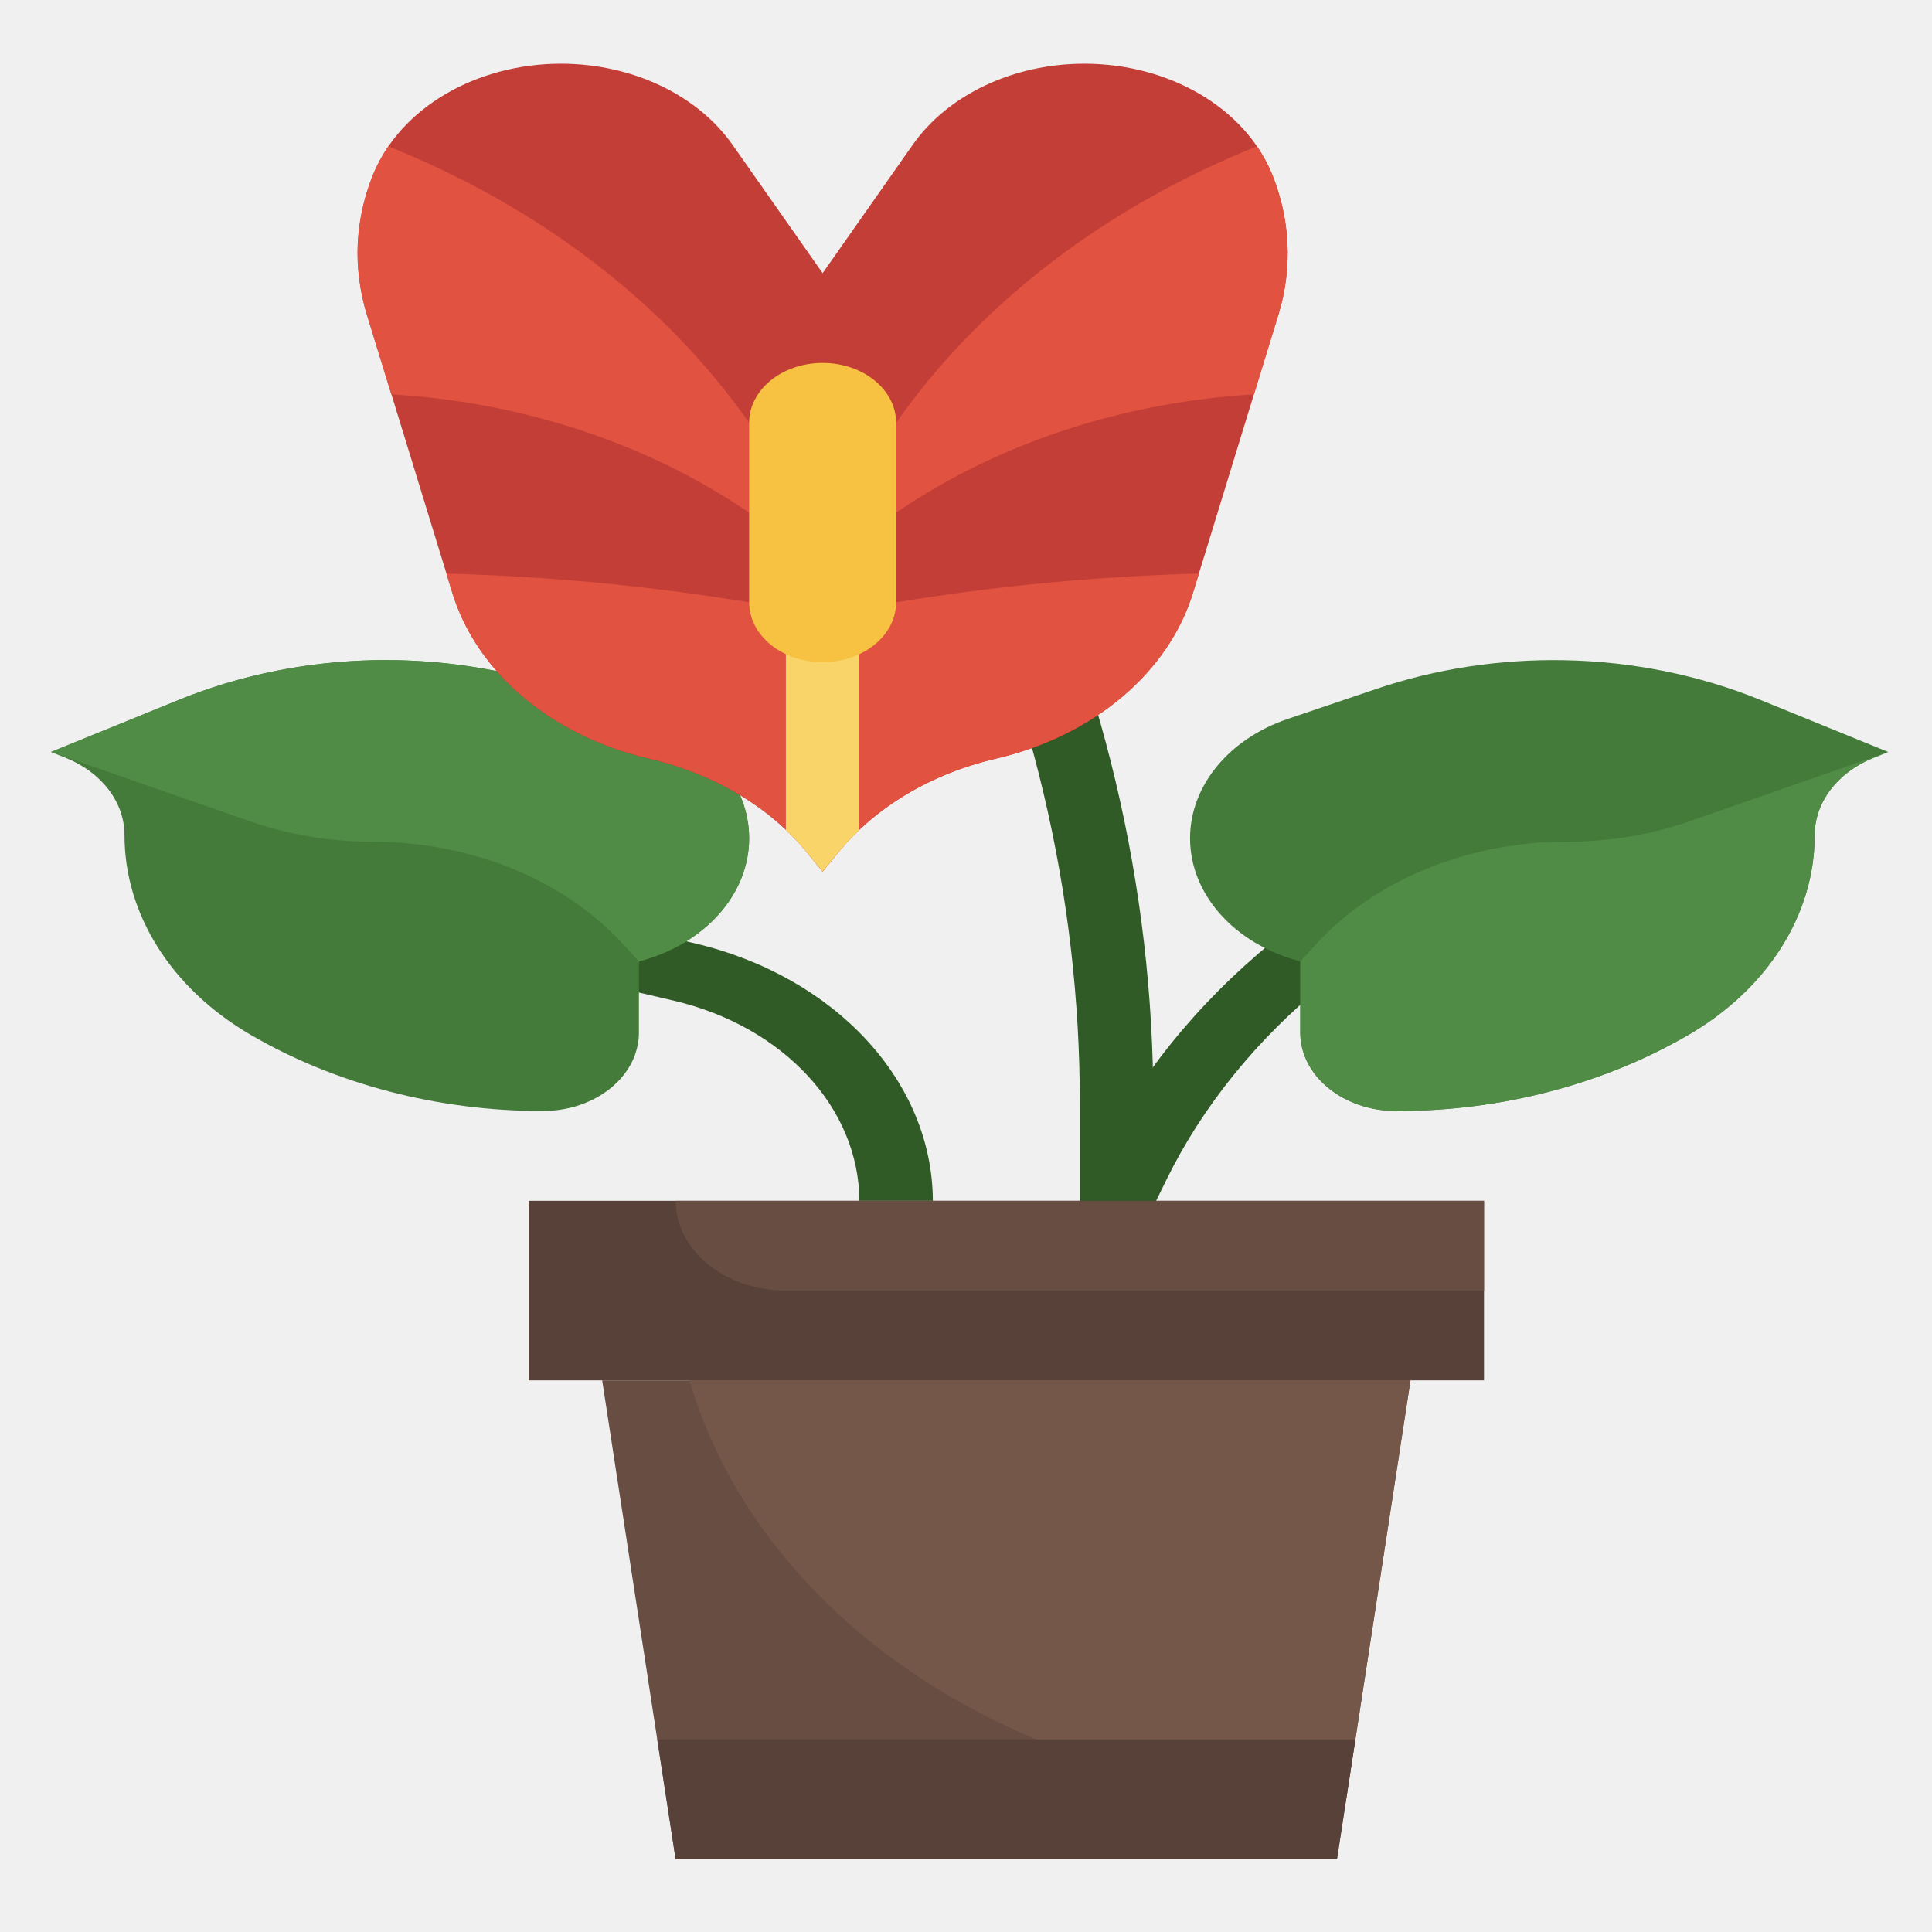
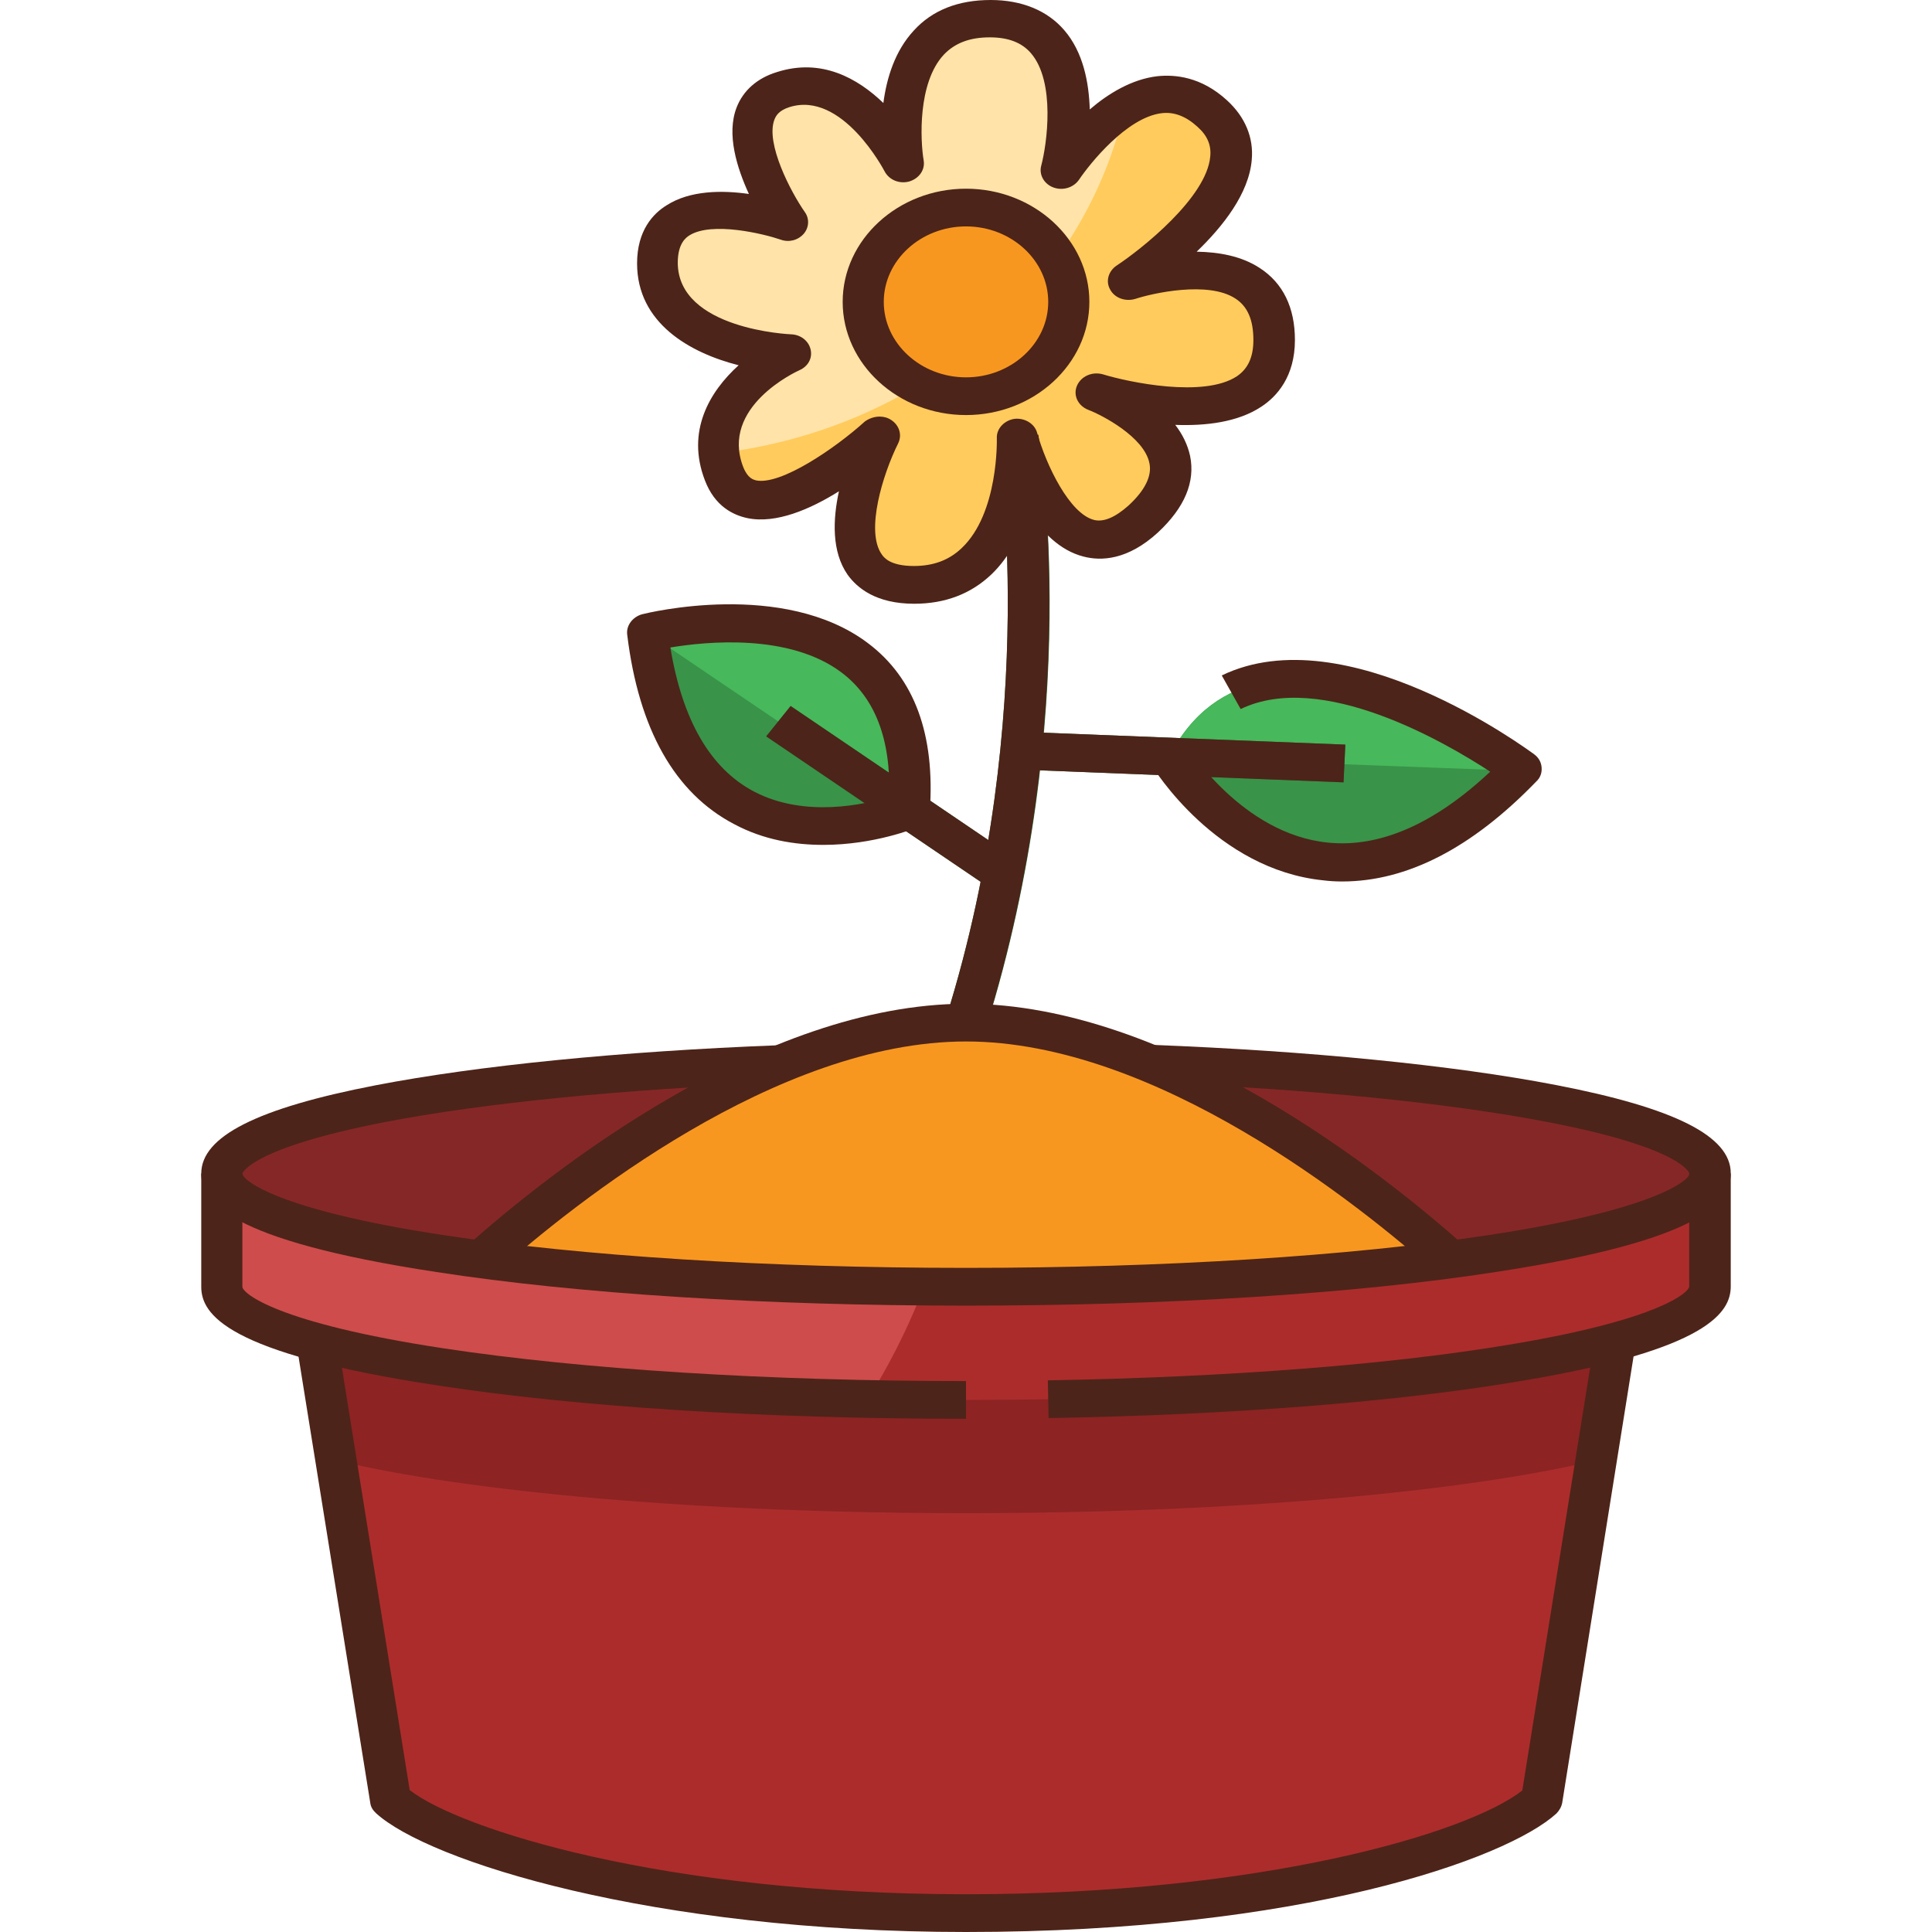
- <svg xmlns="http://www.w3.org/2000/svg" width="64" height="64" fill="none" version="1.1" id="svg55">
-   <style id="style2">.B{fill-rule:evenodd}.C{fill:#633001}.D{fill:#fedc90}.E{fill:#d1884f}</style>
-   <defs id="defs53">
-     <linearGradient id="A" x1="25.691" x2="25.691" y1="9.655" y2="40.261" gradientUnits="userSpaceOnUse">
-       <stop stop-color="#9f4a08" id="stop46" />
-       <stop offset=".37" stop-color="#7d3900" id="stop48" />
-       <stop offset="1" stop-color="#8d4104" id="stop50" />
-     </linearGradient>
-   </defs>
-   <g id="Layer_9" data-name="Layer 9" transform="matrix(1.217178,0,0,0.9912628,-6.830524,0.1278799)">
-     <path d="m 31,40 h -2 a 6.984,6.984 0 0 0 -5.044,-6.687 l -1.23,-0.352 0.548,-1.922 1.231,0.351 A 8.991,8.991 0 0 1 31,40 Z" fill="#305b26" id="path75" />
-     <path d="m 23,32 v 2.382 A 2.618,2.618 0 0 1 21.553,36.724 2.631,2.631 0 0 1 20.382,37 13.671,13.671 0 0 1 12.434,34.453 8.2,8.2 0 0 1 9,27.78 2.88,2.88 0 0 0 7.408,25.2 L 7,25 10.483,23.258 a 12.6,12.6 0 0 1 5.33,-1.324 12.578,12.578 0 0 1 5.118,0.96 l 2.4,1 a 4.322,4.322 0 0 1 2.669,3.991 4.322,4.322 0 0 1 -2.956,4.1 z" fill="#447b3b" id="path77" />
-     <path d="m 23.336,23.893 -2.4,-1 A 12.569,12.569 0 0 0 10.488,23.257 L 7,25 12.4,27.312 A 8.5,8.5 0 0 0 15.746,28 8.507,8.507 0 0 1 22.552,31.4 L 23,32 23.044,31.985 A 4.321,4.321 0 0 0 26,27.885 4.322,4.322 0 0 0 23.336,23.893 Z" fill="#508c45" id="path79" />
-     <path d="m 36.929,40.371 -1.858,-0.742 0.425,-1.061 a 21.542,21.542 0 0 1 4.746,-7.224 l 0.405,-0.541 a 9.583,9.583 0 0 1 1.483,-1.568 l 1.287,1.53 A 7.5,7.5 0 0 0 42.248,32 L 41.8,32.6 a 0.951,0.951 0 0 1 -0.093,0.107 19.568,19.568 0 0 0 -4.354,6.6 z" fill="#305b26" id="path81" />
-     <path d="m 41,32 v 2.382 A 2.618,2.618 0 0 0 42.447,36.724 2.631,2.631 0 0 0 43.618,37 13.671,13.671 0 0 0 51.566,34.453 8.2,8.2 0 0 0 55,27.78 2.88,2.88 0 0 1 56.592,25.2 L 57,25 53.517,23.258 a 12.6,12.6 0 0 0 -5.33,-1.324 12.578,12.578 0 0 0 -5.118,0.96 l -2.405,1 A 4.322,4.322 0 0 0 38,27.885 a 4.322,4.322 0 0 0 2.956,4.1 z" fill="#447b3b" id="path83" />
-     <path d="M 51.605,27.312 A 8.5,8.5 0 0 1 48.254,28 8.507,8.507 0 0 0 41.448,31.4 L 41,32 v 2.382 A 2.617,2.617 0 0 0 43.618,37 13.678,13.678 0 0 0 51.566,34.453 8.2,8.2 0 0 0 55,27.78 2.88,2.88 0 0 1 56.592,25.2 L 57,25 Z" fill="#508c45" id="path85" />
-     <path d="m 37,45 h -2 v -8.229 a 54.674,54.674 0 0 0 -3.929,-20.4 l 1.858,-0.744 A 56.694,56.694 0 0 1 37,36.771 Z" fill="#305b26" id="path87" />
-     <path d="m 28,29 0.43,-0.645 a 7.7,7.7 0 0 1 4.293,-3.133 7.7,7.7 0 0 0 5.356,-5.538 l 2.328,-9.31 A 8.4,8.4 0 0 0 40.226,5.679 5.38,5.38 0 0 0 35.122,2 5.381,5.381 0 0 0 30.451,4.711 L 28,9 25.549,4.711 A 5.381,5.381 0 0 0 20.878,2 a 5.38,5.38 0 0 0 -5.1,3.679 8.4,8.4 0 0 0 -0.181,4.7 l 2.328,9.31 a 7.7,7.7 0 0 0 5.356,5.538 7.7,7.7 0 0 1 4.293,3.133 z" fill="#c33e37" id="path89" />
-     <g fill="#e15240" id="g97">
-       <path d="m 38.24,19.04 -0.16,0.64 a 7.71,7.71 0 0 1 -5.36,5.54 7.7,7.7 0 0 0 -4.29,3.13 L 28,29 27.57,28.35 A 7.7,7.7 0 0 0 23.28,25.22 7.7,7.7 0 0 1 17.92,19.68 L 17.76,19.04 A 49.665,49.665 0 0 1 26,20 a 2.006,2.006 0 0 0 2,2 2.015,2.015 0 0 0 2,-2 49.665,49.665 0 0 1 8.24,-0.96 z" id="path91" />
-       <path d="m 26,14 v 3 l -0.31,-0.25 a 17.067,17.067 0 0 0 -9.43,-3.7 L 15.59,10.37 A 8.763,8.763 0 0 1 15.34,8.33 8.549,8.549 0 0 1 15.77,5.68 5.853,5.853 0 0 1 16.18,4.76 23.04,23.04 0 0 1 26,14 Z" id="path93" />
-       <path d="m 40.41,10.37 -0.67,2.68 a 17.067,17.067 0 0 0 -9.43,3.7 L 30,17 v -3 a 23.04,23.04 0 0 1 9.82,-9.24 5.853,5.853 0 0 1 0.41,0.92 8.5,8.5 0 0 1 0.18,4.69 z" id="path95" />
-     </g>
-     <path d="M 29,27.615 V 20 h -2 v 7.615 a 7.651,7.651 0 0 1 0.57,0.74 L 28,29 28.43,28.355 A 7.651,7.651 0 0 1 29,27.615 Z" fill="#f9d468" id="path99" />
-     <rect fill="#f7c242" height="10" rx="2" width="4" x="26" y="12" id="rect101" />
-     <path d="m 44,46 -2.001,16 h -18 L 22,46" fill="#684d42" id="path103" />
-     <path d="m 24.375,46 a 18.259,18.259 0 0 0 17.748,14 h 0.126 L 44,46 Z" fill="#745749" id="path105" />
-     <path d="m 20,40 h 26 v 6 H 20 Z" fill="#574138" id="path107" />
-     <path d="m 23.499,58 0.5,4 h 18 l 0.5,-4 z" fill="#574138" id="path109" />
-     <path d="M 27,43 H 46 V 40 H 24 a 3,3 0 0 0 3,3 z" fill="#684d42" id="path111" />
-   </g>
+ <svg xmlns="http://www.w3.org/2000/svg" width="48" height="48" viewBox="0 0 48 48" fill="none">
+   <rect width="48" height="48" fill="white" />
+   <path d="M16.083 15.722C16.083 15.722 23.04 13.978 22.59 20.128C22.59 20.128 16.911 22.472 16.083 15.722Z" fill="#399349" />
+   <path d="M37.79 19.125C37.79 19.125 31.355 14.316 29.056 18.788C29.046 18.788 32.529 24.516 37.79 19.125Z" fill="#399349" />
+   <path d="M16.083 15.722L22.59 20.128C23.04 13.969 16.083 15.722 16.083 15.722Z" fill="#47B85B" />
+   <path d="M37.76 19.153C37.77 19.144 37.78 19.134 37.79 19.125C37.79 19.125 31.355 14.316 29.056 18.788C29.056 18.788 29.067 18.797 29.077 18.825L37.76 19.153Z" fill="#47B85B" />
+   <path d="M19.643 17.541L25.211 21.317L24.604 22.071L19.036 18.295L19.643 17.541Z" fill="#2B6E37" />
+   <path d="M25.27 18.178L33.424 18.5L33.38 19.437L25.227 19.115L25.27 18.178Z" fill="#2B6E37" />
+   <path d="M24.347 25.988L23.367 25.725L23.51 25.275C25.869 17.719 24.797 11.006 24.787 10.941L24.705 10.481L25.716 10.341L25.798 10.8C25.849 11.081 26.922 17.775 24.501 25.528L24.347 25.988Z" fill="#2B6E37" />
+   <path d="M40.344 31.969H7.656L9.699 44.719C10.823 45.75 16.104 47.531 24 47.531C31.896 47.531 37.075 45.844 38.301 44.719L40.344 31.969Z" fill="#AC2C2C" />
+   <path d="M8.351 36.281C11.619 37.069 17.411 37.594 24 37.594C30.589 37.594 36.381 37.069 39.65 36.281L40.344 31.969H7.656L8.351 36.281Z" fill="#8D2323" />
+   <path d="M24 26.344C13.785 26.344 5.511 27.6 5.511 29.156V31.969C5.511 33.525 13.785 34.781 24 34.781C34.215 34.781 42.489 33.525 42.489 31.969V29.156C42.489 27.6 34.215 26.344 24 26.344Z" fill="#AC2C2C" />
+   <path fill-rule="evenodd" clip-rule="evenodd" d="M24 26.344C13.785 26.344 5.511 27.6 5.511 29.156V31.969C5.511 33.394 12.508 34.575 21.569 34.753C23.111 32.278 24 29.409 24 26.344Z" fill="#CE4C4C" />
+   <path d="M24 31.969C34.211 31.969 42.489 30.71 42.489 29.156C42.489 27.603 34.211 26.344 24 26.344C13.789 26.344 5.511 27.603 5.511 29.156C5.511 30.71 13.789 31.969 24 31.969Z" fill="#862727" />
+   <path d="M16.339 6.544C16.339 8.681 19.648 8.794 19.648 8.794C19.648 8.794 17.258 9.863 17.994 11.775C18.729 13.688 21.855 10.819 21.855 10.819C21.855 10.819 20.016 14.531 22.713 14.531C25.41 14.531 25.287 10.875 25.287 10.875C25.287 10.875 26.36 14.784 28.413 12.9C30.466 11.016 27.248 9.75 27.248 9.75C27.248 9.75 31.661 11.1 31.661 8.456C31.661 5.812 28.045 6.994 28.045 6.994C28.045 6.994 31.906 4.463 30.129 2.831C28.352 1.2 26.39 4.237 26.39 4.237C26.39 4.237 27.371 0.469 24.613 0.469C21.855 0.469 22.468 4.069 22.468 4.069C22.468 4.069 21.242 1.669 19.464 2.231C17.687 2.794 19.587 5.531 19.587 5.531C19.587 5.531 16.339 4.406 16.339 6.544V6.544Z" fill="#FFE3A8" />
+   <path d="M36.033 31.294C32.806 31.716 28.597 31.969 24 31.969C19.403 31.969 15.195 31.716 11.967 31.294C13.264 30.141 16.134 27.788 19.414 26.438C20.905 25.819 22.468 25.416 24.01 25.416C25.553 25.416 27.116 25.828 28.607 26.438C31.866 27.788 34.746 30.141 36.033 31.294Z" fill="#F89720" />
+   <path d="M28.045 6.994C28.045 6.994 31.907 4.462 30.129 2.831C29.383 2.147 28.597 2.287 27.943 2.681C26.932 7.181 22.887 10.659 17.861 11.259C17.881 11.428 17.922 11.597 17.994 11.784C18.729 13.697 21.855 10.828 21.855 10.828C21.855 10.828 20.016 14.541 22.713 14.541C25.41 14.541 25.287 10.884 25.287 10.884C25.287 10.884 26.36 14.794 28.413 12.909C30.466 11.025 27.248 9.759 27.248 9.759C27.248 9.759 31.661 11.1 31.661 8.456C31.661 5.812 28.045 6.994 28.045 6.994V6.994Z" fill="#FFCB5C" />
+   <path d="M24 9.844C25.41 9.844 26.554 8.794 26.554 7.5C26.554 6.206 25.41 5.156 24 5.156C22.59 5.156 21.446 6.206 21.446 7.5C21.446 8.794 22.59 9.844 24 9.844Z" fill="#F89720" />
+   <path d="M24 10.312C22.315 10.312 20.936 9.047 20.936 7.5C20.936 5.953 22.315 4.688 24 4.688C25.686 4.688 27.065 5.953 27.065 7.5C27.065 9.047 25.686 10.312 24 10.312ZM24 5.625C22.876 5.625 21.957 6.469 21.957 7.5C21.957 8.531 22.876 9.375 24 9.375C25.124 9.375 26.043 8.531 26.043 7.5C26.043 6.469 25.124 5.625 24 5.625Z" fill="#4D2419" />
+   <path d="M22.713 15C21.763 15 21.293 14.606 21.058 14.278C20.66 13.706 20.69 12.909 20.843 12.206C20.139 12.647 19.281 13.022 18.566 12.872C18.218 12.797 17.759 12.581 17.513 11.934C17.044 10.716 17.626 9.731 18.351 9.075C17.135 8.766 15.828 8.025 15.828 6.544C15.828 5.728 16.226 5.306 16.563 5.1C17.146 4.725 17.953 4.725 18.606 4.819C18.31 4.172 18.044 3.337 18.3 2.672C18.463 2.25 18.811 1.941 19.301 1.791C20.414 1.434 21.313 1.95 21.947 2.559C22.028 1.941 22.233 1.266 22.703 0.759C23.162 0.253 23.806 0 24.613 0C25.389 0 26.023 0.263 26.441 0.75C26.911 1.294 27.054 2.044 27.075 2.719C27.534 2.325 28.117 1.969 28.75 1.894C29.189 1.847 29.843 1.903 30.486 2.494C30.936 2.906 31.151 3.422 31.099 3.975C31.028 4.809 30.384 5.625 29.731 6.253C30.272 6.263 30.834 6.356 31.294 6.656C31.876 7.031 32.172 7.641 32.172 8.447C32.172 9.356 31.723 9.853 31.334 10.106C30.752 10.491 29.955 10.584 29.199 10.556C29.373 10.781 29.506 11.044 29.567 11.325C29.7 11.972 29.434 12.609 28.77 13.228C28.014 13.922 27.351 13.941 26.921 13.828C26.329 13.678 25.88 13.209 25.542 12.684C25.369 13.247 25.093 13.828 24.633 14.269C24.122 14.756 23.479 15 22.713 15V15ZM21.855 10.35C21.957 10.35 22.059 10.378 22.141 10.434C22.345 10.566 22.417 10.809 22.314 11.016C21.936 11.775 21.497 13.191 21.906 13.772C21.957 13.847 22.11 14.062 22.703 14.062C23.183 14.062 23.571 13.922 23.888 13.622C24.817 12.75 24.766 10.903 24.766 10.884C24.756 10.65 24.95 10.444 25.205 10.406C25.461 10.378 25.706 10.528 25.767 10.753C25.992 11.559 26.574 12.769 27.187 12.919C27.422 12.975 27.708 12.853 28.035 12.562C28.444 12.188 28.627 11.822 28.556 11.503C28.423 10.856 27.381 10.312 27.034 10.181C26.778 10.078 26.656 9.816 26.758 9.581C26.86 9.347 27.136 9.225 27.401 9.3C28.045 9.497 29.914 9.891 30.732 9.347C31.008 9.159 31.14 8.869 31.14 8.447C31.14 7.95 30.997 7.612 30.691 7.416C30.017 6.975 28.638 7.284 28.209 7.425C27.963 7.5 27.698 7.406 27.585 7.2C27.463 6.994 27.534 6.741 27.739 6.6C28.352 6.197 29.976 4.912 30.068 3.891C30.098 3.609 29.996 3.366 29.751 3.15C29.465 2.888 29.169 2.775 28.862 2.812C27.994 2.916 27.075 4.069 26.809 4.463C26.676 4.659 26.411 4.744 26.176 4.659C25.941 4.575 25.808 4.341 25.869 4.116C26.012 3.581 26.227 2.034 25.614 1.322C25.389 1.059 25.052 0.928 24.592 0.928C24.092 0.928 23.724 1.069 23.448 1.359C22.794 2.062 22.866 3.497 22.948 3.984C22.989 4.219 22.835 4.434 22.59 4.509C22.345 4.575 22.09 4.472 21.977 4.256C21.967 4.237 20.925 2.241 19.608 2.663C19.352 2.747 19.281 2.869 19.24 2.972C19.015 3.562 19.648 4.772 19.996 5.269C20.118 5.438 20.098 5.662 19.965 5.812C19.822 5.972 19.597 6.028 19.393 5.953C18.984 5.812 17.687 5.494 17.125 5.85C17.054 5.897 16.839 6.037 16.839 6.525C16.839 8.184 19.628 8.306 19.659 8.306C19.893 8.316 20.088 8.466 20.139 8.681C20.19 8.897 20.077 9.103 19.863 9.197C19.781 9.234 17.891 10.106 18.463 11.597C18.576 11.887 18.719 11.916 18.78 11.934C19.393 12.066 20.752 11.137 21.487 10.472C21.589 10.397 21.722 10.35 21.855 10.35V10.35Z" fill="#4D2419" />
+   <path d="M20.455 20.991C19.75 20.991 18.974 20.869 18.239 20.475C16.768 19.706 15.869 18.122 15.583 15.769C15.552 15.544 15.716 15.328 15.95 15.262C16.093 15.225 19.465 14.4 21.559 15.975C22.723 16.847 23.234 18.253 23.101 20.156C23.091 20.325 22.968 20.484 22.805 20.55C22.733 20.578 21.722 20.991 20.455 20.991V20.991ZM16.655 16.087C16.952 17.887 17.646 19.097 18.739 19.669C19.996 20.325 21.487 19.988 22.09 19.8C22.141 18.375 21.742 17.334 20.905 16.706C19.608 15.731 17.544 15.938 16.655 16.087Z" fill="#4D2419" />
+   <path d="M33.347 21.9C33.183 21.9 33.03 21.891 32.877 21.872C30.211 21.6 28.668 19.106 28.607 19.003L29.496 18.544C29.506 18.562 30.854 20.719 32.989 20.934C34.276 21.066 35.635 20.475 37.024 19.172C35.89 18.431 32.826 16.65 30.824 17.616L30.354 16.781C33.439 15.291 37.923 18.6 38.117 18.741C38.23 18.825 38.291 18.937 38.301 19.069C38.311 19.2 38.27 19.322 38.168 19.416C36.565 21.075 34.95 21.9 33.347 21.9V21.9Z" fill="#4D2419" />
+   <path d="M19.643 17.541L25.211 21.317L24.604 22.071L19.036 18.295L19.643 17.541Z" fill="#4D2419" />
+   <path d="M25.27 18.178L33.424 18.5L33.38 19.437L25.227 19.115L25.27 18.178Z" fill="#4D2419" />
+   <path d="M24.49 25.538L23.51 25.275C25.869 17.719 24.797 11.006 24.787 10.941L25.798 10.8C25.839 11.081 26.911 17.775 24.49 25.538Z" fill="#4D2419" />
+   <path d="M24 32.438C19.035 32.438 14.357 32.147 10.843 31.603C5.603 30.806 5 29.831 5 29.156H6.022C6.022 29.316 6.869 30.056 11.007 30.684C14.469 31.209 19.087 31.5 24 31.5C28.913 31.5 33.52 31.209 36.993 30.684C41.131 30.056 41.978 29.316 41.978 29.156H43C43 29.831 42.397 30.806 37.157 31.603C33.643 32.147 28.965 32.438 24 32.438Z" fill="#4D2419" />
+   <path d="M26.053 35.231L26.033 34.294C30.497 34.219 34.624 33.9 37.637 33.384C41.233 32.775 41.968 32.109 41.968 31.959V29.147C41.968 29.137 41.764 28.509 38.424 27.872C35.941 27.394 32.438 27.047 28.566 26.897L28.607 25.959C32.54 26.109 36.105 26.466 38.638 26.953C41.611 27.525 43 28.228 43 29.147V31.959C43 32.587 42.469 33.525 37.831 34.303C34.757 34.828 30.578 35.156 26.053 35.231V35.231Z" fill="#4D2419" />
+   <path d="M24 35.25C19.035 35.25 14.357 34.959 10.843 34.416C5.603 33.619 5 32.644 5 31.969V29.156C5 28.238 6.379 27.534 9.341 26.962C11.864 26.475 15.419 26.119 19.342 25.969L19.383 26.906C15.511 27.056 12.018 27.403 9.546 27.881C6.226 28.528 6.022 29.147 6.022 29.156V31.969C6.022 32.128 6.869 32.869 11.007 33.497C14.469 34.022 19.087 34.312 24 34.312V35.25Z" fill="#4D2419" />
+   <path d="M24 48C16.186 48 10.639 46.237 9.341 45.047C9.26 44.972 9.209 44.888 9.198 44.784L7.37 33.413L8.381 33.272L10.179 44.475C11.425 45.441 16.471 47.062 24 47.062C31.294 47.062 36.442 45.562 37.821 44.484L39.619 33.281L40.63 33.422L38.812 44.794C38.791 44.897 38.74 44.981 38.669 45.056C37.423 46.191 32.336 48 24 48Z" fill="#4D2419" />
+   <path d="M35.686 31.631C33.745 29.906 28.709 25.875 24 25.875C19.291 25.875 14.265 29.897 12.324 31.622L11.609 30.947C13.642 29.137 18.923 24.938 24 24.938C29.077 24.938 34.358 29.147 36.391 30.956L35.686 31.631Z" fill="#4D2419" />
</svg>
